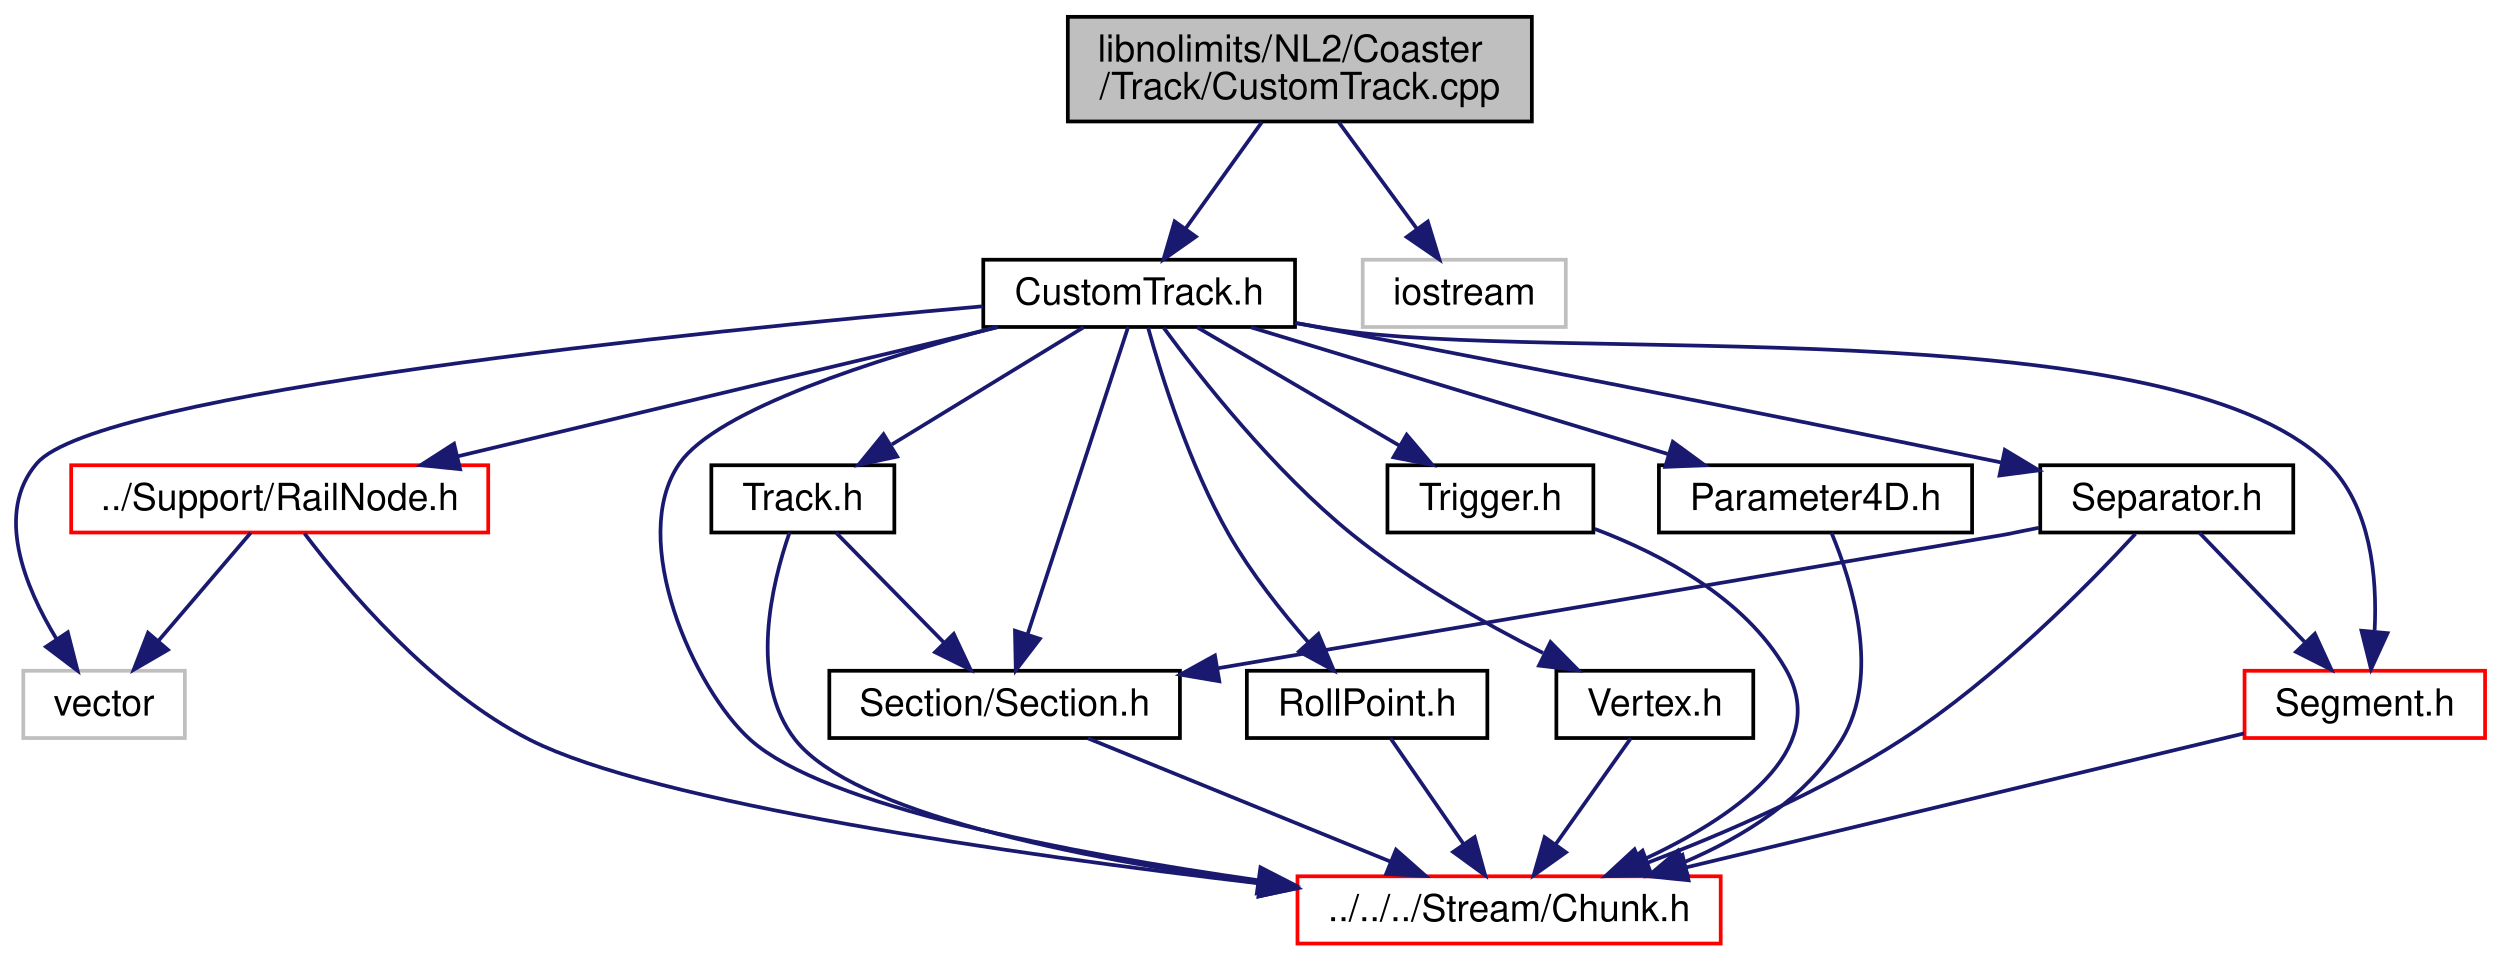
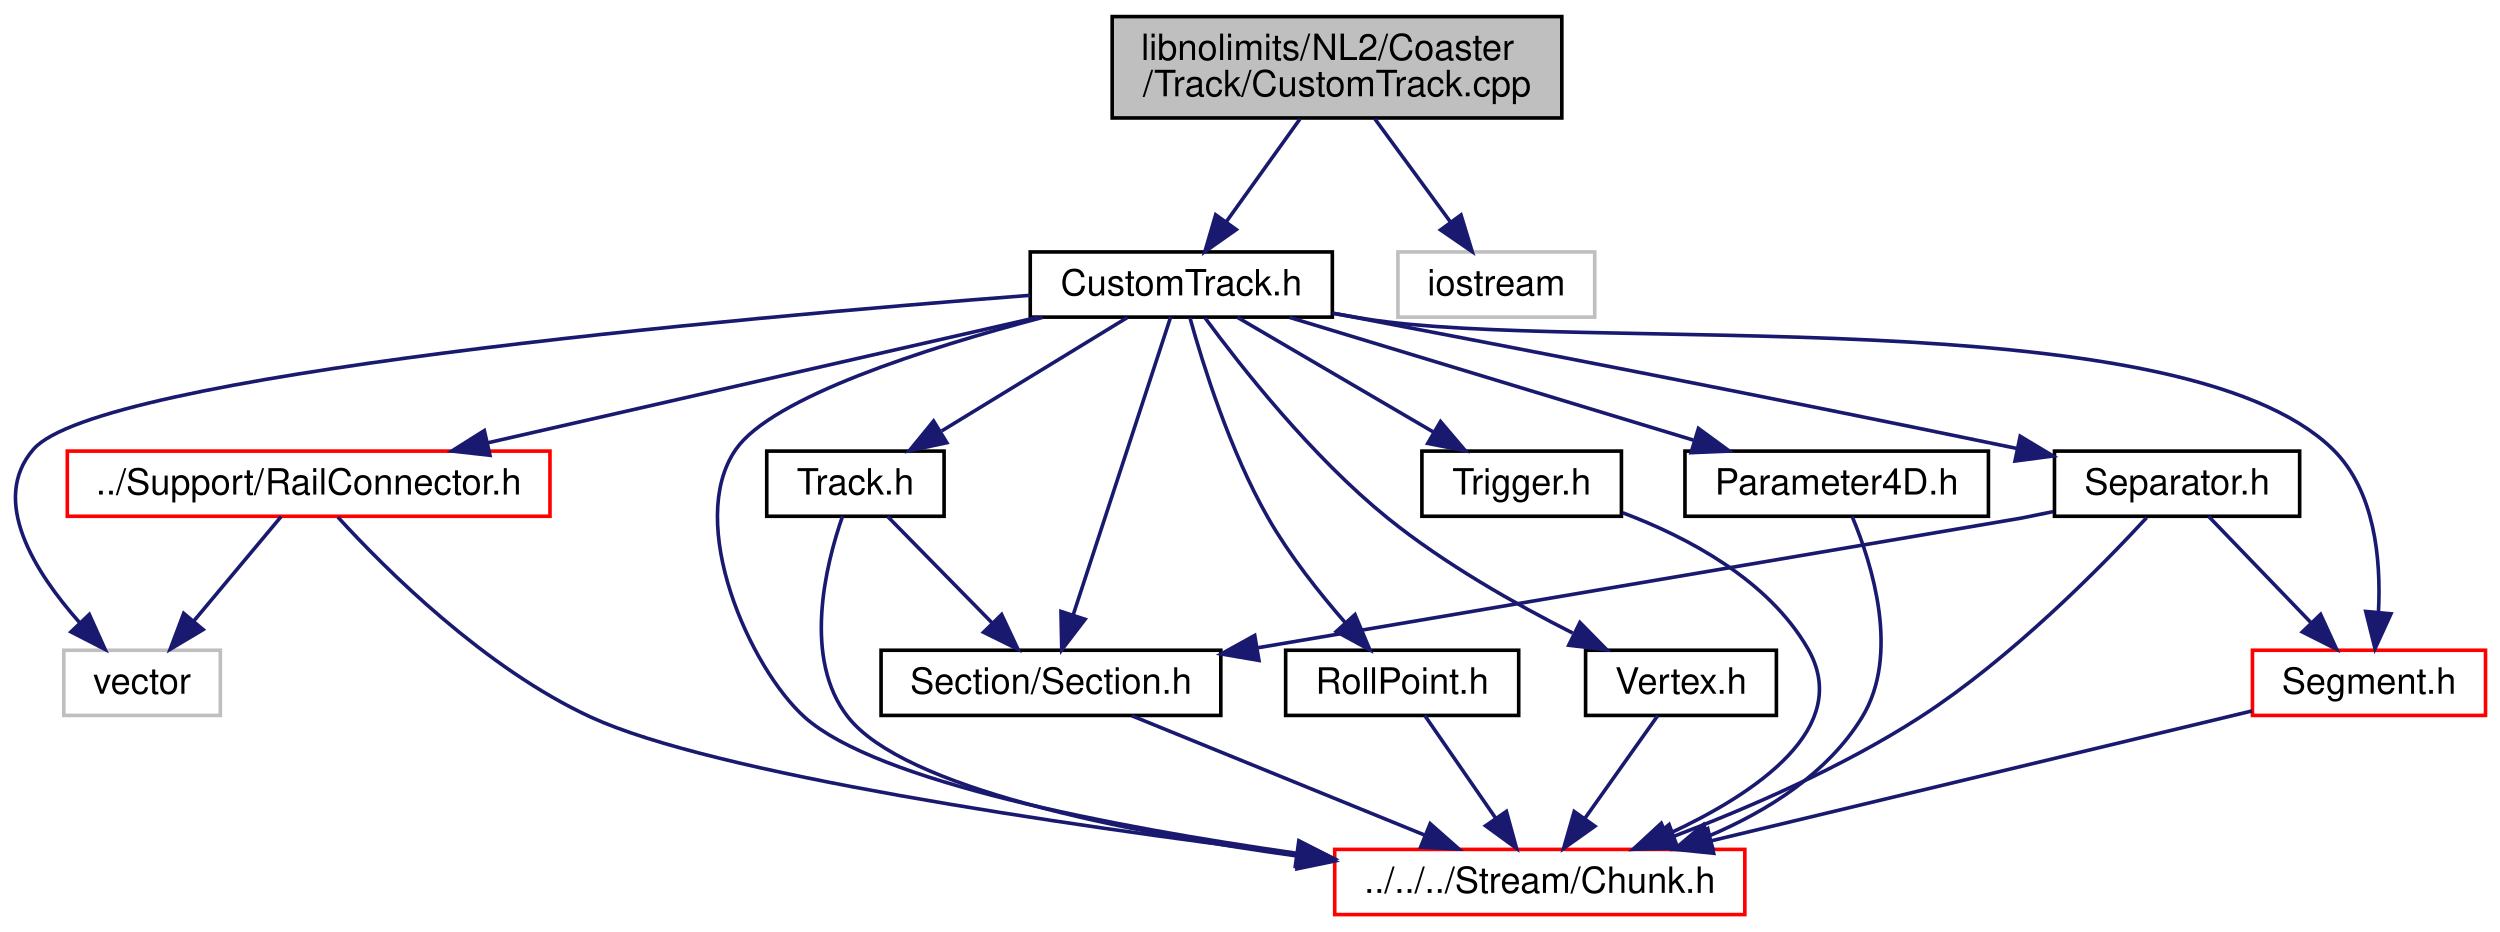
- <svg xmlns="http://www.w3.org/2000/svg" xmlns:xlink="http://www.w3.org/1999/xlink" width="669pt" height="257pt" viewBox="0.00 0.00 669.03 257.00">
+ <svg xmlns="http://www.w3.org/2000/svg" xmlns:xlink="http://www.w3.org/1999/xlink" width="690pt" height="257pt" viewBox="0.00 0.00 690.42 257.00">
  <g id="graph0" class="graph" transform="scale(1 1) rotate(0) translate(4 253)">
    <g id="node1" class="node">
-       <polygon fill="#bfbfbf" stroke="#000000" points="281.762,-220.5 281.762,-248.5 405.94,-248.5 405.94,-220.5 281.762,-220.5" />
-       <text text-anchor="start" x="289.762" y="-236.5" font-family="Helvetica,sans-Serif" font-size="10.00" fill="#000000">libnolimits/NL2/Coaster</text>
-       <text text-anchor="middle" x="343.851" y="-226.5" font-family="Helvetica,sans-Serif" font-size="10.00" fill="#000000">/Track/CustomTrack.cpp</text>
+       <polygon fill="#bfbfbf" stroke="#000000" points="303.147,-220.5 303.147,-248.5 427.325,-248.5 427.325,-220.5 303.147,-220.5" />
+       <text text-anchor="start" x="311.147" y="-236.5" font-family="Helvetica,sans-Serif" font-size="10.00" fill="#000000">libnolimits/NL2/Coaster</text>
+       <text text-anchor="middle" x="365.236" y="-226.5" font-family="Helvetica,sans-Serif" font-size="10.00" fill="#000000">/Track/CustomTrack.cpp</text>
    </g>
    <g id="node2" class="node">
      <g id="a_node2">
        <a xlink:href="_custom_track_8h.html" target="_top" xlink:title="CustomTrack.h">
-           <polygon fill="none" stroke="#000000" points="259.138,-165.5 259.138,-183.5 342.564,-183.5 342.564,-165.5 259.138,-165.5" />
-           <text text-anchor="middle" x="300.851" y="-171.5" font-family="Helvetica,sans-Serif" font-size="10.00" fill="#000000">CustomTrack.h</text>
+           <polygon fill="none" stroke="#000000" points="280.522,-165.5 280.522,-183.5 363.949,-183.5 363.949,-165.5 280.522,-165.5" />
+           <text text-anchor="middle" x="322.236" y="-171.5" font-family="Helvetica,sans-Serif" font-size="10.00" fill="#000000">CustomTrack.h</text>
        </a>
      </g>
    </g>
    <g id="edge1" class="edge">
-       <path fill="none" stroke="#191970" d="M333.661,-220.281C327.551,-211.756 319.738,-200.855 313.269,-191.828" />
-       <polygon fill="#191970" stroke="#191970" points="316.031,-189.673 307.361,-183.584 310.342,-193.751 316.031,-189.673" />
+       <path fill="none" stroke="#191970" d="M355.046,-220.281C348.936,-211.756 341.123,-200.855 334.654,-191.828" />
+       <polygon fill="#191970" stroke="#191970" points="337.416,-189.673 328.746,-183.584 331.727,-193.751 337.416,-189.673" />
    </g>
    <g id="node14" class="node">
-       <polygon fill="none" stroke="#bfbfbf" points="360.679,-165.5 360.679,-183.5 415.023,-183.5 415.023,-165.5 360.679,-165.5" />
-       <text text-anchor="middle" x="387.851" y="-171.5" font-family="Helvetica,sans-Serif" font-size="10.00" fill="#000000">iostream</text>
+       <polygon fill="none" stroke="#bfbfbf" points="382.063,-165.5 382.063,-183.5 436.408,-183.5 436.408,-165.5 382.063,-165.5" />
+       <text text-anchor="middle" x="409.236" y="-171.5" font-family="Helvetica,sans-Serif" font-size="10.00" fill="#000000">iostream</text>
    </g>
    <g id="edge26" class="edge">
-       <path fill="none" stroke="#191970" d="M354.278,-220.281C360.53,-211.756 368.524,-200.855 375.144,-191.828" />
-       <polygon fill="#191970" stroke="#191970" points="378.098,-193.718 381.189,-183.584 372.453,-189.578 378.098,-193.718" />
+       <path fill="none" stroke="#191970" d="M375.663,-220.281C381.915,-211.756 389.909,-200.855 396.529,-191.828" />
+       <polygon fill="#191970" stroke="#191970" points="399.483,-193.718 402.574,-183.584 393.838,-189.578 399.483,-193.718" />
    </g>
    <g id="node3" class="node">
-       <polygon fill="none" stroke="#bfbfbf" points="2.235,-55.5 2.235,-73.5 45.467,-73.5 45.467,-55.5 2.235,-55.5" />
-       <text text-anchor="middle" x="23.851" y="-61.5" font-family="Helvetica,sans-Serif" font-size="10.00" fill="#000000">vector</text>
+       <polygon fill="none" stroke="#bfbfbf" points="13.62,-55.5 13.62,-73.5 56.852,-73.5 56.852,-55.5 13.62,-55.5" />
+       <text text-anchor="middle" x="35.236" y="-61.5" font-family="Helvetica,sans-Serif" font-size="10.00" fill="#000000">vector</text>
    </g>
    <g id="edge2" class="edge">
-       <path fill="none" stroke="#191970" d="M259.004,-171.038C181.533,-164.203 22.128,-147.98 5.851,-129 -5.448,-115.825 2.554,-96.079 11.187,-81.909" />
-       <polygon fill="#191970" stroke="#191970" points="14.138,-83.793 16.756,-73.526 8.307,-79.919 14.138,-83.793" />
+       <path fill="none" stroke="#191970" d="M280.472,-171.518C198.521,-165.241 23.034,-149.535 5.236,-129 -6.935,-114.958 5.566,-95.14 17.94,-81.187" />
+       <polygon fill="#191970" stroke="#191970" points="20.669,-83.396 25.024,-73.737 15.597,-78.572 20.669,-83.396" />
    </g>
    <g id="node4" class="node">
      <g id="a_node4">
        <a xlink:href="_chunk_8h.html" target="_top" xlink:title="../../../Stream/Chunk.h">
-           <polygon fill="none" stroke="#ff0000" points="343.221,-.5 343.221,-18.5 456.481,-18.5 456.481,-.5 343.221,-.5" />
-           <text text-anchor="middle" x="399.851" y="-6.5" font-family="Helvetica,sans-Serif" font-size="10.00" fill="#000000">../../../Stream/Chunk.h</text>
+           <polygon fill="none" stroke="#ff0000" points="364.606,-.5 364.606,-18.5 477.866,-18.5 477.866,-.5 364.606,-.5" />
+           <text text-anchor="middle" x="421.236" y="-6.5" font-family="Helvetica,sans-Serif" font-size="10.00" fill="#000000">../../../Stream/Chunk.h</text>
        </a>
      </g>
    </g>
    <g id="edge3" class="edge">
-       <path fill="none" stroke="#191970" d="M262.603,-165.438C230.345,-156.93 187.869,-143.387 177.851,-129 163.755,-108.756 181.771,-68.477 196.851,-55 216.796,-37.175 281.623,-24.744 332.716,-17.433" />
-       <polygon fill="#191970" stroke="#191970" points="333.312,-20.884 342.734,-16.039 332.347,-13.951 333.312,-20.884" />
+       <path fill="none" stroke="#191970" d="M283.988,-165.438C251.73,-156.93 209.254,-143.387 199.236,-129 185.14,-108.756 203.156,-68.477 218.236,-55 238.181,-37.175 303.008,-24.744 354.101,-17.433" />
+       <polygon fill="#191970" stroke="#191970" points="354.697,-20.884 364.119,-16.039 353.732,-13.951 354.697,-20.884" />
    </g>
    <g id="node5" class="node">
      <g id="a_node5">
        <a xlink:href="_track_8h.html" target="_top" xlink:title="Track.h">
-           <polygon fill="none" stroke="#000000" points="186.364,-110.5 186.364,-128.5 235.338,-128.5 235.338,-110.5 186.364,-110.5" />
-           <text text-anchor="middle" x="210.851" y="-116.5" font-family="Helvetica,sans-Serif" font-size="10.00" fill="#000000">Track.h</text>
+           <polygon fill="none" stroke="#000000" points="207.749,-110.5 207.749,-128.5 256.723,-128.5 256.723,-110.5 207.749,-110.5" />
+           <text text-anchor="middle" x="232.236" y="-116.5" font-family="Helvetica,sans-Serif" font-size="10.00" fill="#000000">Track.h</text>
        </a>
      </g>
    </g>
    <g id="edge4" class="edge">
-       <path fill="none" stroke="#191970" d="M285.989,-165.418C272.05,-156.899 250.969,-144.017 234.681,-134.063" />
-       <polygon fill="#191970" stroke="#191970" points="236.093,-130.824 225.735,-128.596 232.442,-136.797 236.093,-130.824" />
+       <path fill="none" stroke="#191970" d="M307.374,-165.418C293.435,-156.899 272.354,-144.017 256.066,-134.063" />
+       <polygon fill="#191970" stroke="#191970" points="257.478,-130.824 247.12,-128.596 253.827,-136.797 257.478,-130.824" />
    </g>
    <g id="node6" class="node">
      <g id="a_node6">
        <a xlink:href="_section_8h.html" target="_top" xlink:title="Section/Section.h">
-           <polygon fill="none" stroke="#000000" points="217.937,-55.5 217.937,-73.5 311.764,-73.5 311.764,-55.5 217.937,-55.5" />
-           <text text-anchor="middle" x="264.851" y="-61.5" font-family="Helvetica,sans-Serif" font-size="10.00" fill="#000000">Section/Section.h</text>
+           <polygon fill="none" stroke="#000000" points="239.322,-55.5 239.322,-73.5 333.149,-73.5 333.149,-55.5 239.322,-55.5" />
+           <text text-anchor="middle" x="286.236" y="-61.5" font-family="Helvetica,sans-Serif" font-size="10.00" fill="#000000">Section/Section.h</text>
        </a>
      </g>
    </g>
    <g id="edge22" class="edge">
-       <path fill="none" stroke="#191970" d="M297.905,-165.498C292.051,-147.611 278.845,-107.259 271.012,-83.327" />
-       <polygon fill="#191970" stroke="#191970" points="274.274,-82.041 267.838,-73.626 267.622,-84.219 274.274,-82.041" />
+       <path fill="none" stroke="#191970" d="M319.29,-165.498C313.436,-147.611 300.23,-107.259 292.397,-83.327" />
+       <polygon fill="#191970" stroke="#191970" points="295.659,-82.041 289.223,-73.626 289.007,-84.219 295.659,-82.041" />
    </g>
    <g id="node7" class="node">
      <g id="a_node7">
        <a xlink:href="_roll_point_8h.html" target="_top" xlink:title="RollPoint.h">
-           <polygon fill="none" stroke="#000000" points="329.671,-55.5 329.671,-73.5 394.031,-73.5 394.031,-55.5 329.671,-55.5" />
-           <text text-anchor="middle" x="361.851" y="-61.5" font-family="Helvetica,sans-Serif" font-size="10.00" fill="#000000">RollPoint.h</text>
+           <polygon fill="none" stroke="#000000" points="351.056,-55.5 351.056,-73.5 415.416,-73.5 415.416,-55.5 351.056,-55.5" />
+           <text text-anchor="middle" x="383.236" y="-61.5" font-family="Helvetica,sans-Serif" font-size="10.00" fill="#000000">RollPoint.h</text>
        </a>
      </g>
    </g>
    <g id="edge8" class="edge">
-       <path fill="none" stroke="#191970" d="M303.237,-165.327C306.814,-152.433 314.293,-128.462 324.851,-110 330.764,-99.659 339.001,-89.267 346.202,-81.029" />
-       <polygon fill="#191970" stroke="#191970" points="348.818,-83.355 352.934,-73.593 343.628,-78.658 348.818,-83.355" />
+       <path fill="none" stroke="#191970" d="M324.622,-165.327C328.199,-152.433 335.678,-128.462 346.236,-110 352.149,-99.659 360.386,-89.267 367.587,-81.029" />
+       <polygon fill="#191970" stroke="#191970" points="370.203,-83.355 374.319,-73.593 365.013,-78.658 370.203,-83.355" />
    </g>
    <g id="node8" class="node">
      <g id="a_node8">
        <a xlink:href="_vertex_8h.html" target="_top" xlink:title="Vertex.h">
-           <polygon fill="none" stroke="#000000" points="412.504,-55.5 412.504,-73.5 465.198,-73.5 465.198,-55.5 412.504,-55.5" />
-           <text text-anchor="middle" x="438.851" y="-61.5" font-family="Helvetica,sans-Serif" font-size="10.00" fill="#000000">Vertex.h</text>
+           <polygon fill="none" stroke="#000000" points="433.889,-55.5 433.889,-73.5 486.583,-73.5 486.583,-55.5 433.889,-55.5" />
+           <text text-anchor="middle" x="460.236" y="-61.5" font-family="Helvetica,sans-Serif" font-size="10.00" fill="#000000">Vertex.h</text>
        </a>
      </g>
    </g>
    <g id="edge10" class="edge">
-       <path fill="none" stroke="#191970" d="M307.406,-165.29C317.246,-151.923 336.925,-126.902 357.851,-110 373.437,-97.411 392.969,-86.326 408.947,-78.25" />
-       <polygon fill="#191970" stroke="#191970" points="410.936,-81.172 418.37,-73.623 407.851,-74.889 410.936,-81.172" />
+       <path fill="none" stroke="#191970" d="M328.791,-165.29C338.631,-151.923 358.31,-126.902 379.236,-110 394.822,-97.411 414.354,-86.326 430.332,-78.25" />
+       <polygon fill="#191970" stroke="#191970" points="432.321,-81.172 439.755,-73.623 429.236,-74.889 432.321,-81.172" />
    </g>
    <g id="node9" class="node">
      <g id="a_node9">
        <a xlink:href="_trigger_8h.html" target="_top" xlink:title="Trigger.h">
-           <polygon fill="none" stroke="#000000" points="367.3,-110.5 367.3,-128.5 422.402,-128.5 422.402,-110.5 367.3,-110.5" />
-           <text text-anchor="middle" x="394.851" y="-116.5" font-family="Helvetica,sans-Serif" font-size="10.00" fill="#000000">Trigger.h</text>
+           <polygon fill="none" stroke="#000000" points="388.685,-110.5 388.685,-128.5 443.787,-128.5 443.787,-110.5 388.685,-110.5" />
+           <text text-anchor="middle" x="416.236" y="-116.5" font-family="Helvetica,sans-Serif" font-size="10.00" fill="#000000">Trigger.h</text>
        </a>
      </g>
    </g>
    <g id="edge12" class="edge">
-       <path fill="none" stroke="#191970" d="M316.373,-165.418C331.068,-156.82 353.362,-143.775 370.438,-133.784" />
-       <polygon fill="#191970" stroke="#191970" points="372.442,-136.667 379.306,-128.596 368.907,-130.625 372.442,-136.667" />
+       <path fill="none" stroke="#191970" d="M337.758,-165.418C352.453,-156.82 374.747,-143.775 391.822,-133.784" />
+       <polygon fill="#191970" stroke="#191970" points="393.827,-136.667 400.691,-128.596 390.292,-130.625 393.827,-136.667" />
    </g>
    <g id="node10" class="node">
      <g id="a_node10">
        <a xlink:href="_parameter4_d_8h.html" target="_top" xlink:title="Parameter4D.h">
-           <polygon fill="none" stroke="#000000" points="439.947,-110.5 439.947,-128.5 523.755,-128.5 523.755,-110.5 439.947,-110.5" />
-           <text text-anchor="middle" x="481.851" y="-116.5" font-family="Helvetica,sans-Serif" font-size="10.00" fill="#000000">Parameter4D.h</text>
+           <polygon fill="none" stroke="#000000" points="461.332,-110.5 461.332,-128.5 545.14,-128.5 545.14,-110.5 461.332,-110.5" />
+           <text text-anchor="middle" x="503.236" y="-116.5" font-family="Helvetica,sans-Serif" font-size="10.00" fill="#000000">Parameter4D.h</text>
        </a>
      </g>
    </g>
    <g id="edge14" class="edge">
-       <path fill="none" stroke="#191970" d="M330.739,-165.418C361.223,-156.155 408.686,-141.732 442.274,-131.526" />
-       <polygon fill="#191970" stroke="#191970" points="443.668,-134.761 452.219,-128.504 441.633,-128.063 443.668,-134.761" />
+       <path fill="none" stroke="#191970" d="M352.124,-165.418C382.608,-156.155 430.071,-141.732 463.659,-131.526" />
+       <polygon fill="#191970" stroke="#191970" points="465.053,-134.761 473.604,-128.504 463.018,-128.063 465.053,-134.761" />
    </g>
    <g id="node11" class="node">
      <g id="a_node11">
        <a xlink:href="_segment_8h.html" target="_top" xlink:title="Segment.h">
-           <polygon fill="none" stroke="#ff0000" points="596.669,-55.5 596.669,-73.5 661.033,-73.5 661.033,-55.5 596.669,-55.5" />
-           <text text-anchor="middle" x="628.851" y="-61.5" font-family="Helvetica,sans-Serif" font-size="10.00" fill="#000000">Segment.h</text>
+           <polygon fill="none" stroke="#ff0000" points="618.054,-55.5 618.054,-73.5 682.418,-73.5 682.418,-55.5 618.054,-55.5" />
+           <text text-anchor="middle" x="650.236" y="-61.5" font-family="Helvetica,sans-Serif" font-size="10.00" fill="#000000">Segment.h</text>
        </a>
      </g>
    </g>
    <g id="edge16" class="edge">
-       <path fill="none" stroke="#191970" d="M342.57,-166.553C345.707,-166.009 348.827,-165.485 351.851,-165 410.965,-155.515 576.1,-170.914 618.851,-129 630.471,-117.607 632.201,-98.699 631.48,-84.292" />
-       <polygon fill="#191970" stroke="#191970" points="634.928,-83.567 630.519,-73.933 627.958,-84.214 634.928,-83.567" />
+       <path fill="none" stroke="#191970" d="M363.955,-166.553C367.092,-166.009 370.212,-165.485 373.236,-165 432.35,-155.515 597.484,-170.914 640.236,-129 651.856,-117.607 653.586,-98.699 652.865,-84.292" />
+       <polygon fill="#191970" stroke="#191970" points="656.313,-83.567 651.904,-73.933 649.343,-84.214 656.313,-83.567" />
    </g>
    <g id="node12" class="node">
      <g id="a_node12">
        <a xlink:href="_separator_8h.html" target="_top" xlink:title="Separator.h">
-           <polygon fill="none" stroke="#000000" points="541.996,-110.5 541.996,-128.5 609.705,-128.5 609.705,-110.5 541.996,-110.5" />
-           <text text-anchor="middle" x="575.851" y="-116.5" font-family="Helvetica,sans-Serif" font-size="10.00" fill="#000000">Separator.h</text>
+           <polygon fill="none" stroke="#000000" points="563.381,-110.5 563.381,-128.5 631.09,-128.5 631.09,-110.5 563.381,-110.5" />
+           <text text-anchor="middle" x="597.236" y="-116.5" font-family="Helvetica,sans-Serif" font-size="10.00" fill="#000000">Separator.h</text>
        </a>
      </g>
    </g>
    <g id="edge18" class="edge">
-       <path fill="none" stroke="#191970" d="M342.823,-166.579C387.25,-158.126 459.677,-144.15 531.475,-129.252" />
-       <polygon fill="#191970" stroke="#191970" points="532.523,-132.609 541.599,-127.144 531.096,-125.756 532.523,-132.609" />
+       <path fill="none" stroke="#191970" d="M364.208,-166.579C408.635,-158.126 481.062,-144.15 552.86,-129.252" />
+       <polygon fill="#191970" stroke="#191970" points="553.908,-132.609 562.984,-127.144 552.481,-125.756 553.908,-132.609" />
    </g>
    <g id="node13" class="node">
      <g id="a_node13">
-         <a xlink:href="_rail_node_8h.html" target="_top" xlink:title="../Support/RailNode.h">
-           <polygon fill="none" stroke="#ff0000" points="15.046,-110.5 15.046,-128.5 126.656,-128.5 126.656,-110.5 15.046,-110.5" />
-           <text text-anchor="middle" x="70.851" y="-116.5" font-family="Helvetica,sans-Serif" font-size="10.00" fill="#000000">../Support/RailNode.h</text>
+         <a xlink:href="_rail_connector_8h.html" target="_top" xlink:title="../Support/RailConnector.h">
+           <polygon fill="none" stroke="#ff0000" points="14.588,-110.5 14.588,-128.5 147.883,-128.5 147.883,-110.5 14.588,-110.5" />
+           <text text-anchor="middle" x="81.236" y="-116.5" font-family="Helvetica,sans-Serif" font-size="10.00" fill="#000000">../Support/RailConnector.h</text>
        </a>
      </g>
    </g>
    <g id="edge23" class="edge">
-       <path fill="none" stroke="#191970" d="M263.129,-165.48C223.604,-156.028 161.413,-141.156 118.517,-130.898" />
-       <polygon fill="#191970" stroke="#191970" points="119.134,-127.447 108.594,-128.525 117.506,-134.255 119.134,-127.447" />
+       <path fill="none" stroke="#191970" d="M282.709,-165.48C241.12,-155.988 175.579,-141.03 130.614,-130.769" />
+       <polygon fill="#191970" stroke="#191970" points="131.312,-127.338 120.784,-128.525 129.755,-134.163 131.312,-127.338" />
    </g>
    <g id="edge5" class="edge">
-       <path fill="none" stroke="#191970" d="M207.278,-110.459C202.556,-96.851 196.214,-71.001 208.851,-55 224.285,-35.457 284.317,-23.401 333.013,-16.651" />
-       <polygon fill="#191970" stroke="#191970" points="333.762,-20.082 343.212,-15.291 332.837,-13.144 333.762,-20.082" />
+       <path fill="none" stroke="#191970" d="M228.663,-110.459C223.941,-96.851 217.599,-71.001 230.236,-55 245.67,-35.457 305.702,-23.401 354.398,-16.651" />
+       <polygon fill="#191970" stroke="#191970" points="355.147,-20.082 364.596,-15.291 354.221,-13.144 355.147,-20.082" />
    </g>
    <g id="edge6" class="edge">
-       <path fill="none" stroke="#191970" d="M219.768,-110.418C227.615,-102.425 239.235,-90.59 248.712,-80.938" />
-       <polygon fill="#191970" stroke="#191970" points="251.232,-83.367 255.74,-73.779 246.237,-78.463 251.232,-83.367" />
+       <path fill="none" stroke="#191970" d="M241.153,-110.418C249,-102.425 260.62,-90.59 270.097,-80.938" />
+       <polygon fill="#191970" stroke="#191970" points="272.617,-83.367 277.125,-73.779 267.622,-78.463 272.617,-83.367" />
    </g>
    <g id="edge7" class="edge">
-       <path fill="none" stroke="#191970" d="M287.144,-55.418C309.226,-46.422 343.254,-32.558 368.145,-22.417" />
-       <polygon fill="#191970" stroke="#191970" points="369.585,-25.61 377.525,-18.596 366.944,-19.127 369.585,-25.61" />
+       <path fill="none" stroke="#191970" d="M308.528,-55.418C330.611,-46.422 364.639,-32.558 389.53,-22.417" />
+       <polygon fill="#191970" stroke="#191970" points="390.97,-25.61 398.91,-18.596 388.329,-19.127 390.97,-25.61" />
    </g>
    <g id="edge9" class="edge">
-       <path fill="none" stroke="#191970" d="M368.126,-55.418C373.43,-47.742 381.181,-36.522 387.695,-27.095" />
-       <polygon fill="#191970" stroke="#191970" points="390.635,-28.996 393.44,-18.779 384.876,-25.017 390.635,-28.996" />
+       <path fill="none" stroke="#191970" d="M389.511,-55.418C394.815,-47.742 402.566,-36.522 409.08,-27.095" />
+       <polygon fill="#191970" stroke="#191970" points="412.02,-28.996 414.825,-18.779 406.261,-25.017 412.02,-28.996" />
    </g>
    <g id="edge11" class="edge">
-       <path fill="none" stroke="#191970" d="M432.411,-55.418C426.968,-47.742 419.012,-36.522 412.327,-27.095" />
-       <polygon fill="#191970" stroke="#191970" points="415.07,-24.912 406.431,-18.779 409.36,-28.961 415.07,-24.912" />
+       <path fill="none" stroke="#191970" d="M453.796,-55.418C448.353,-47.742 440.397,-36.522 433.712,-27.095" />
+       <polygon fill="#191970" stroke="#191970" points="436.455,-24.912 427.816,-18.779 430.745,-28.961 436.455,-24.912" />
    </g>
    <g id="edge13" class="edge">
-       <path fill="none" stroke="#191970" d="M422.764,-111.464C440.818,-104.654 462.92,-92.91 473.851,-74 486.481,-52.151 459.739,-33.997 434.948,-22.574" />
-       <polygon fill="#191970" stroke="#191970" points="436.196,-19.3 425.629,-18.532 433.41,-25.722 436.196,-19.3" />
+       <path fill="none" stroke="#191970" d="M444.149,-111.464C462.202,-104.654 484.305,-92.91 495.236,-74 507.866,-52.151 481.124,-33.997 456.333,-22.574" />
+       <polygon fill="#191970" stroke="#191970" points="457.581,-19.3 447.014,-18.532 454.795,-25.722 457.581,-19.3" />
    </g>
    <g id="edge15" class="edge">
-       <path fill="none" stroke="#191970" d="M486.133,-110.394C491.673,-97.156 499.433,-72.294 488.851,-55 479.387,-39.533 462.821,-29.111 446.527,-22.194" />
-       <polygon fill="#191970" stroke="#191970" points="447.611,-18.86 437.021,-18.514 445.084,-25.388 447.611,-18.86" />
+       <path fill="none" stroke="#191970" d="M507.518,-110.394C513.058,-97.156 520.818,-72.294 510.236,-55 500.772,-39.533 484.206,-29.111 467.913,-22.194" />
+       <polygon fill="#191970" stroke="#191970" points="468.995,-18.86 458.406,-18.514 466.469,-25.388 468.995,-18.86" />
    </g>
    <g id="edge17" class="edge">
-       <path fill="none" stroke="#191970" d="M596.527,-56.736C557.556,-47.377 491.741,-31.57 447.082,-20.844" />
-       <polygon fill="#191970" stroke="#191970" points="447.874,-17.434 437.333,-18.502 446.239,-24.241 447.874,-17.434" />
+       <path fill="none" stroke="#191970" d="M617.912,-56.736C578.941,-47.377 513.126,-31.57 468.467,-20.844" />
+       <polygon fill="#191970" stroke="#191970" points="469.259,-17.434 458.718,-18.502 467.624,-24.241 469.259,-17.434" />
    </g>
    <g id="edge21" class="edge">
-       <path fill="none" stroke="#191970" d="M567.453,-110.12C554.906,-96.54 530.036,-71.256 504.851,-55 483.669,-41.327 457.685,-30.029 436.866,-22.111" />
-       <polygon fill="#191970" stroke="#191970" points="437.995,-18.798 427.402,-18.608 435.565,-25.362 437.995,-18.798" />
+       <path fill="none" stroke="#191970" d="M588.838,-110.12C576.291,-96.54 551.421,-71.256 526.236,-55 505.053,-41.327 479.07,-30.029 458.251,-22.111" />
+       <polygon fill="#191970" stroke="#191970" points="459.38,-18.798 448.787,-18.608 456.95,-25.362 459.38,-18.798" />
    </g>
    <g id="edge19" class="edge">
-       <path fill="none" stroke="#191970" d="M541.615,-111.777C538.655,-111.157 535.702,-110.557 532.851,-110 531.552,-109.746 400.397,-87.493 322.07,-74.206" />
-       <polygon fill="#191970" stroke="#191970" points="322.3,-70.695 311.856,-72.473 321.129,-77.596 322.3,-70.695" />
+       <path fill="none" stroke="#191970" d="M563,-111.777C560.04,-111.157 557.087,-110.557 554.236,-110 552.937,-109.746 421.782,-87.493 343.455,-74.206" />
+       <polygon fill="#191970" stroke="#191970" points="343.685,-70.695 333.24,-72.473 342.514,-77.596 343.685,-70.695" />
    </g>
    <g id="edge20" class="edge">
-       <path fill="none" stroke="#191970" d="M584.603,-110.418C592.229,-102.504 603.484,-90.824 612.734,-81.225" />
-       <polygon fill="#191970" stroke="#191970" points="615.49,-83.409 619.909,-73.779 610.45,-78.552 615.49,-83.409" />
+       <path fill="none" stroke="#191970" d="M605.988,-110.418C613.614,-102.504 624.869,-90.824 634.119,-81.225" />
+       <polygon fill="#191970" stroke="#191970" points="636.875,-83.409 641.294,-73.779 631.835,-78.552 636.875,-83.409" />
    </g>
    <g id="edge25" class="edge">
-       <path fill="none" stroke="#191970" d="M63.09,-110.418C56.395,-102.583 46.546,-91.058 38.39,-81.514" />
-       <polygon fill="#191970" stroke="#191970" points="40.938,-79.108 31.781,-73.779 35.616,-83.656 40.938,-79.108" />
+       <path fill="none" stroke="#191970" d="M73.64,-110.418C67.087,-102.583 57.448,-91.058 49.465,-81.514" />
+       <polygon fill="#191970" stroke="#191970" points="52.097,-79.205 42.997,-73.779 46.728,-83.696 52.097,-79.205" />
    </g>
    <g id="edge24" class="edge">
-       <path fill="none" stroke="#191970" d="M77.481,-110.251C88.333,-95.877 111.352,-68.433 137.851,-55 171.124,-38.133 266.795,-24.43 332.826,-16.617" />
-       <polygon fill="#191970" stroke="#191970" points="333.627,-20.047 343.154,-15.414 332.817,-13.095 333.627,-20.047" />
+       <path fill="none" stroke="#191970" d="M89.306,-110.272C102.421,-95.926 129.867,-68.521 159.236,-55 193.072,-39.423 288.351,-25.405 354.17,-17.17" />
+       <polygon fill="#191970" stroke="#191970" points="354.971,-20.598 364.467,-15.899 354.113,-13.651 354.971,-20.598" />
    </g>
  </g>
</svg>
